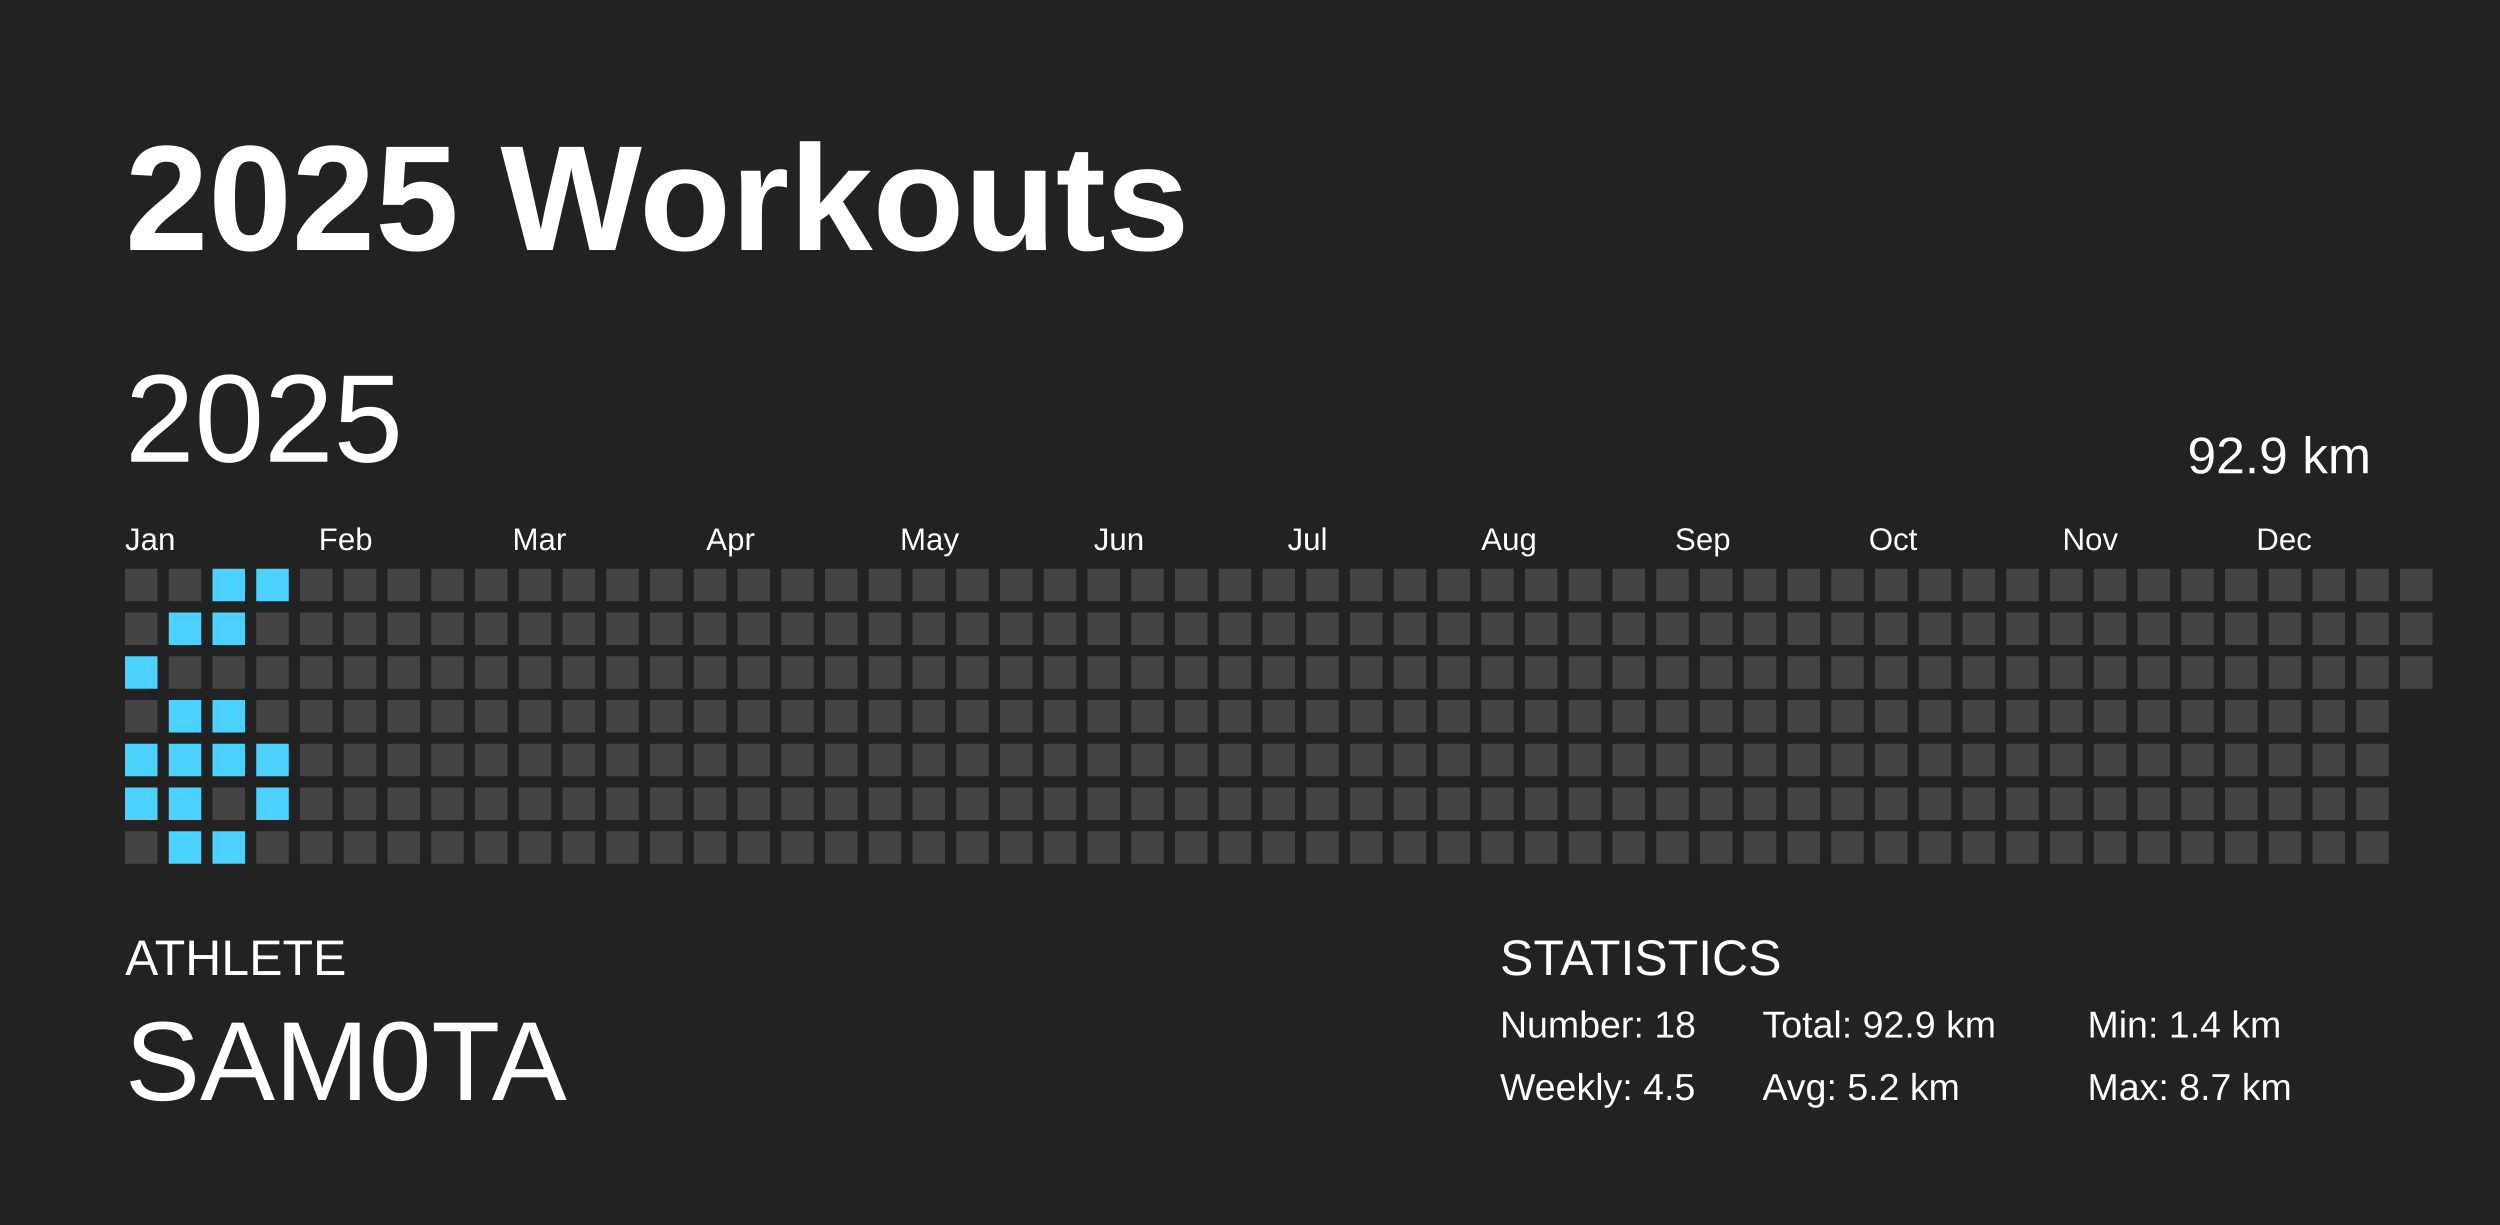
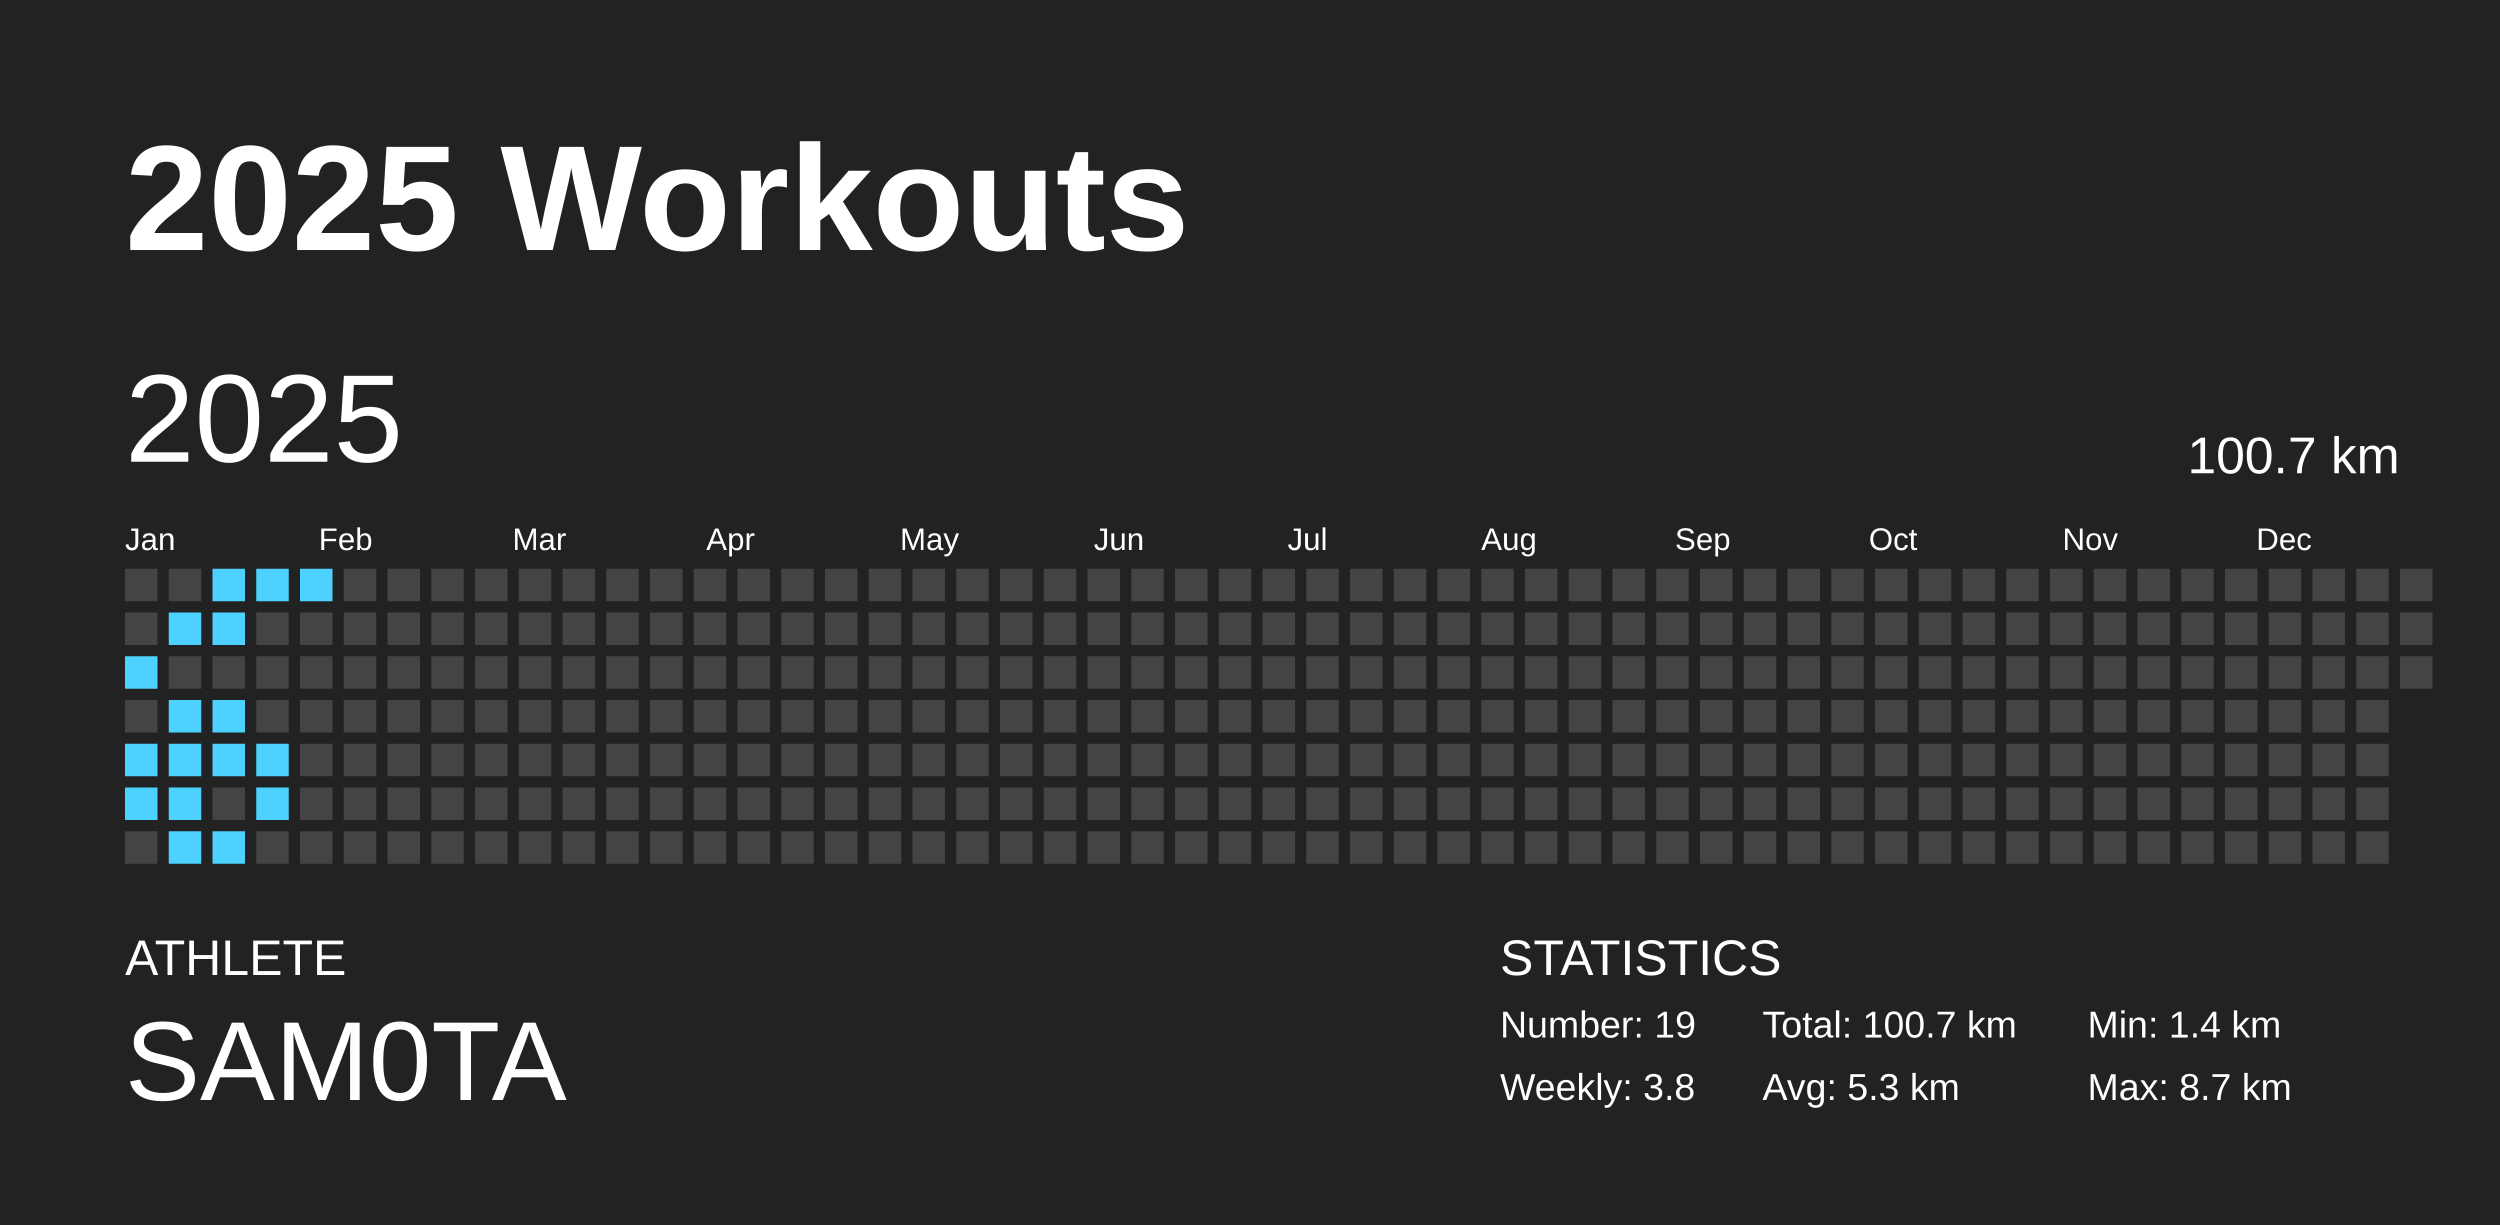
<svg xmlns="http://www.w3.org/2000/svg" baseProfile="full" height="98mm" version="1.1" viewBox="0,0,200,98" width="200mm">
  <defs />
  <rect fill="#222222" height="98" width="200" x="0" y="0" />
  <text fill="#FFFFFF" style="font-size:12px; font-family:Arial; font-weight:bold;" x="10" y="20">2025 Workouts</text>
  <text fill="#FFFFFF" style="font-size:4px; font-family:Arial" x="10" y="78">ATHLETE</text>
  <text fill="#FFFFFF" style="font-size:9px; font-family:Arial" x="10" y="88">SAM0TA</text>
  <text fill="#FFFFFF" style="font-size:4px; font-family:Arial" x="120" y="78">STATISTICS</text>
-   <text fill="#FFFFFF" style="font-size:3px; font-family:Arial" x="120" y="83">Number: 18</text>
-   <text fill="#FFFFFF" style="font-size:3px; font-family:Arial" x="120" y="88">Weekly: 4.5</text>
-   <text fill="#FFFFFF" style="font-size:3px; font-family:Arial" x="141" y="83">Total: 92.9 km</text>
-   <text fill="#FFFFFF" style="font-size:3px; font-family:Arial" x="141" y="88">Avg: 5.2 km</text>
+   <text fill="#FFFFFF" style="font-size:3px; font-family:Arial" x="120" y="83">Number: 19</text>
+   <text fill="#FFFFFF" style="font-size:3px; font-family:Arial" x="120" y="88">Weekly: 3.8</text>
+   <text fill="#FFFFFF" style="font-size:3px; font-family:Arial" x="141" y="83">Total: 100.7 km</text>
+   <text fill="#FFFFFF" style="font-size:3px; font-family:Arial" x="141" y="88">Avg: 5.3 km</text>
  <text fill="#FFFFFF" style="font-size:3px; font-family:Arial" x="167" y="83">Min: 1.4 km</text>
  <text fill="#FFFFFF" style="font-size:3px; font-family:Arial" x="167" y="88">Max: 8.7 km</text>
  <text dominant-baseline="hanging" fill="#FFFFFF" style="font-size:10.0px; font-family:Arial;" x="10" y="30">2025</text>
-   <text dominant-baseline="hanging" fill="#FFFFFF" style="font-size:4.125px; font-family:Arial;" x="175" y="35">92.9 km</text>
+   <text dominant-baseline="hanging" fill="#FFFFFF" style="font-size:4.125px; font-family:Arial;" x="175" y="35">100.7 km</text>
  <text fill="#FFFFFF" style="font-size:2.5px; font-family:Arial" x="10.0" y="44">Jan</text>
  <text fill="#FFFFFF" style="font-size:2.5px; font-family:Arial" x="25.5" y="44">Feb</text>
  <text fill="#FFFFFF" style="font-size:2.5px; font-family:Arial" x="41.0" y="44">Mar</text>
  <text fill="#FFFFFF" style="font-size:2.5px; font-family:Arial" x="56.5" y="44">Apr</text>
  <text fill="#FFFFFF" style="font-size:2.5px; font-family:Arial" x="72.0" y="44">May</text>
  <text fill="#FFFFFF" style="font-size:2.5px; font-family:Arial" x="87.5" y="44">Jun</text>
  <text fill="#FFFFFF" style="font-size:2.5px; font-family:Arial" x="103.0" y="44">Jul</text>
  <text fill="#FFFFFF" style="font-size:2.5px; font-family:Arial" x="118.5" y="44">Aug</text>
  <text fill="#FFFFFF" style="font-size:2.5px; font-family:Arial" x="134.0" y="44">Sep</text>
  <text fill="#FFFFFF" style="font-size:2.5px; font-family:Arial" x="149.5" y="44">Oct</text>
  <text fill="#FFFFFF" style="font-size:2.5px; font-family:Arial" x="165.0" y="44">Nov</text>
  <text fill="#FFFFFF" style="font-size:2.5px; font-family:Arial" x="180.5" y="44">Dec</text>
  <rect fill="#444444" height="2.6" width="2.6" x="10.0" y="45.5" />
  <rect fill="#444444" height="2.6" width="2.6" x="10.0" y="49.0" />
  <rect fill="#4dd2ff" height="2.6" width="2.6" x="10.0" y="52.5" />
  <rect fill="#444444" height="2.6" width="2.6" x="10.0" y="56.0" />
  <rect fill="#4dd2ff" height="2.6" width="2.6" x="10.0" y="59.5" />
  <rect fill="#4dd2ff" height="2.6" width="2.6" x="10.0" y="63.0" />
  <rect fill="#444444" height="2.6" width="2.6" x="10.0" y="66.5" />
  <rect fill="#444444" height="2.6" width="2.6" x="13.5" y="45.5" />
  <rect fill="#4dd2ff" height="2.6" width="2.6" x="13.5" y="49.0" />
  <rect fill="#444444" height="2.6" width="2.6" x="13.5" y="52.5" />
  <rect fill="#4dd2ff" height="2.6" width="2.6" x="13.5" y="56.0" />
  <rect fill="#4dd2ff" height="2.6" width="2.6" x="13.5" y="59.5" />
  <rect fill="#4dd2ff" height="2.6" width="2.6" x="13.5" y="63.0" />
  <rect fill="#4dd2ff" height="2.6" width="2.6" x="13.5" y="66.5" />
  <rect fill="#4dd2ff" height="2.6" width="2.6" x="17.0" y="45.5" />
  <rect fill="#4dd2ff" height="2.6" width="2.6" x="17.0" y="49.0" />
  <rect fill="#444444" height="2.6" width="2.6" x="17.0" y="52.5" />
  <rect fill="#4dd2ff" height="2.6" width="2.6" x="17.0" y="56.0" />
  <rect fill="#4dd2ff" height="2.6" width="2.6" x="17.0" y="59.5" />
  <rect fill="#444444" height="2.6" width="2.6" x="17.0" y="63.0" />
  <rect fill="#4dd2ff" height="2.6" width="2.6" x="17.0" y="66.5" />
  <rect fill="#4dd2ff" height="2.6" width="2.6" x="20.5" y="45.5" />
  <rect fill="#444444" height="2.6" width="2.6" x="20.5" y="49.0" />
  <rect fill="#444444" height="2.6" width="2.6" x="20.5" y="52.5" />
  <rect fill="#444444" height="2.6" width="2.6" x="20.5" y="56.0" />
  <rect fill="#4dd2ff" height="2.6" width="2.6" x="20.5" y="59.5" />
  <rect fill="#4dd2ff" height="2.6" width="2.6" x="20.5" y="63.0" />
  <rect fill="#444444" height="2.6" width="2.6" x="20.5" y="66.5" />
-   <rect fill="#444444" height="2.6" width="2.6" x="24.0" y="45.5" />
+   <rect fill="#4dd2ff" height="2.6" width="2.6" x="24.0" y="45.5" />
  <rect fill="#444444" height="2.6" width="2.6" x="24.0" y="49.0" />
  <rect fill="#444444" height="2.6" width="2.6" x="24.0" y="52.5" />
  <rect fill="#444444" height="2.6" width="2.6" x="24.0" y="56.0" />
  <rect fill="#444444" height="2.6" width="2.6" x="24.0" y="59.5" />
  <rect fill="#444444" height="2.6" width="2.6" x="24.0" y="63.0" />
  <rect fill="#444444" height="2.6" width="2.6" x="24.0" y="66.5" />
  <rect fill="#444444" height="2.6" width="2.6" x="27.5" y="45.5" />
  <rect fill="#444444" height="2.6" width="2.6" x="27.5" y="49.0" />
  <rect fill="#444444" height="2.6" width="2.6" x="27.5" y="52.5" />
  <rect fill="#444444" height="2.6" width="2.6" x="27.5" y="56.0" />
  <rect fill="#444444" height="2.6" width="2.6" x="27.5" y="59.5" />
  <rect fill="#444444" height="2.6" width="2.6" x="27.5" y="63.0" />
  <rect fill="#444444" height="2.6" width="2.6" x="27.5" y="66.5" />
  <rect fill="#444444" height="2.6" width="2.6" x="31.0" y="45.5" />
  <rect fill="#444444" height="2.6" width="2.6" x="31.0" y="49.0" />
  <rect fill="#444444" height="2.6" width="2.6" x="31.0" y="52.5" />
  <rect fill="#444444" height="2.6" width="2.6" x="31.0" y="56.0" />
  <rect fill="#444444" height="2.6" width="2.6" x="31.0" y="59.5" />
  <rect fill="#444444" height="2.6" width="2.6" x="31.0" y="63.0" />
  <rect fill="#444444" height="2.6" width="2.6" x="31.0" y="66.5" />
  <rect fill="#444444" height="2.6" width="2.6" x="34.5" y="45.5" />
  <rect fill="#444444" height="2.6" width="2.6" x="34.5" y="49.0" />
  <rect fill="#444444" height="2.6" width="2.6" x="34.5" y="52.5" />
  <rect fill="#444444" height="2.6" width="2.6" x="34.5" y="56.0" />
  <rect fill="#444444" height="2.6" width="2.6" x="34.5" y="59.5" />
  <rect fill="#444444" height="2.6" width="2.6" x="34.5" y="63.0" />
  <rect fill="#444444" height="2.6" width="2.6" x="34.5" y="66.5" />
  <rect fill="#444444" height="2.6" width="2.6" x="38.0" y="45.5" />
  <rect fill="#444444" height="2.6" width="2.6" x="38.0" y="49.0" />
  <rect fill="#444444" height="2.6" width="2.6" x="38.0" y="52.5" />
  <rect fill="#444444" height="2.6" width="2.6" x="38.0" y="56.0" />
  <rect fill="#444444" height="2.6" width="2.6" x="38.0" y="59.5" />
  <rect fill="#444444" height="2.6" width="2.6" x="38.0" y="63.0" />
  <rect fill="#444444" height="2.6" width="2.6" x="38.0" y="66.5" />
  <rect fill="#444444" height="2.6" width="2.6" x="41.5" y="45.5" />
  <rect fill="#444444" height="2.6" width="2.6" x="41.5" y="49.0" />
  <rect fill="#444444" height="2.6" width="2.6" x="41.5" y="52.5" />
  <rect fill="#444444" height="2.6" width="2.6" x="41.5" y="56.0" />
  <rect fill="#444444" height="2.6" width="2.6" x="41.5" y="59.5" />
  <rect fill="#444444" height="2.6" width="2.6" x="41.5" y="63.0" />
  <rect fill="#444444" height="2.6" width="2.6" x="41.5" y="66.5" />
  <rect fill="#444444" height="2.6" width="2.6" x="45.0" y="45.5" />
  <rect fill="#444444" height="2.6" width="2.6" x="45.0" y="49.0" />
  <rect fill="#444444" height="2.6" width="2.6" x="45.0" y="52.5" />
  <rect fill="#444444" height="2.6" width="2.6" x="45.0" y="56.0" />
  <rect fill="#444444" height="2.6" width="2.6" x="45.0" y="59.5" />
  <rect fill="#444444" height="2.6" width="2.6" x="45.0" y="63.0" />
  <rect fill="#444444" height="2.6" width="2.6" x="45.0" y="66.5" />
  <rect fill="#444444" height="2.6" width="2.6" x="48.5" y="45.5" />
  <rect fill="#444444" height="2.6" width="2.6" x="48.5" y="49.0" />
  <rect fill="#444444" height="2.6" width="2.6" x="48.5" y="52.5" />
  <rect fill="#444444" height="2.6" width="2.6" x="48.5" y="56.0" />
  <rect fill="#444444" height="2.6" width="2.6" x="48.5" y="59.5" />
  <rect fill="#444444" height="2.6" width="2.6" x="48.5" y="63.0" />
  <rect fill="#444444" height="2.6" width="2.6" x="48.5" y="66.5" />
  <rect fill="#444444" height="2.6" width="2.6" x="52.0" y="45.5" />
  <rect fill="#444444" height="2.6" width="2.6" x="52.0" y="49.0" />
  <rect fill="#444444" height="2.6" width="2.6" x="52.0" y="52.5" />
  <rect fill="#444444" height="2.6" width="2.6" x="52.0" y="56.0" />
  <rect fill="#444444" height="2.6" width="2.6" x="52.0" y="59.5" />
  <rect fill="#444444" height="2.6" width="2.6" x="52.0" y="63.0" />
  <rect fill="#444444" height="2.6" width="2.6" x="52.0" y="66.5" />
  <rect fill="#444444" height="2.6" width="2.6" x="55.5" y="45.5" />
  <rect fill="#444444" height="2.6" width="2.6" x="55.5" y="49.0" />
  <rect fill="#444444" height="2.6" width="2.6" x="55.5" y="52.5" />
  <rect fill="#444444" height="2.6" width="2.6" x="55.5" y="56.0" />
  <rect fill="#444444" height="2.6" width="2.6" x="55.5" y="59.5" />
  <rect fill="#444444" height="2.6" width="2.6" x="55.5" y="63.0" />
  <rect fill="#444444" height="2.6" width="2.6" x="55.5" y="66.5" />
  <rect fill="#444444" height="2.6" width="2.6" x="59.0" y="45.5" />
  <rect fill="#444444" height="2.6" width="2.6" x="59.0" y="49.0" />
  <rect fill="#444444" height="2.6" width="2.6" x="59.0" y="52.5" />
  <rect fill="#444444" height="2.6" width="2.6" x="59.0" y="56.0" />
  <rect fill="#444444" height="2.6" width="2.6" x="59.0" y="59.5" />
  <rect fill="#444444" height="2.6" width="2.6" x="59.0" y="63.0" />
  <rect fill="#444444" height="2.6" width="2.6" x="59.0" y="66.5" />
  <rect fill="#444444" height="2.6" width="2.6" x="62.5" y="45.5" />
  <rect fill="#444444" height="2.6" width="2.6" x="62.5" y="49.0" />
  <rect fill="#444444" height="2.6" width="2.6" x="62.5" y="52.5" />
  <rect fill="#444444" height="2.6" width="2.6" x="62.5" y="56.0" />
  <rect fill="#444444" height="2.6" width="2.6" x="62.5" y="59.5" />
  <rect fill="#444444" height="2.6" width="2.6" x="62.5" y="63.0" />
  <rect fill="#444444" height="2.6" width="2.6" x="62.5" y="66.5" />
  <rect fill="#444444" height="2.6" width="2.6" x="66.0" y="45.5" />
  <rect fill="#444444" height="2.6" width="2.6" x="66.0" y="49.0" />
  <rect fill="#444444" height="2.6" width="2.6" x="66.0" y="52.5" />
  <rect fill="#444444" height="2.6" width="2.6" x="66.0" y="56.0" />
  <rect fill="#444444" height="2.6" width="2.6" x="66.0" y="59.5" />
  <rect fill="#444444" height="2.6" width="2.6" x="66.0" y="63.0" />
  <rect fill="#444444" height="2.6" width="2.6" x="66.0" y="66.5" />
  <rect fill="#444444" height="2.6" width="2.6" x="69.5" y="45.5" />
  <rect fill="#444444" height="2.6" width="2.6" x="69.5" y="49.0" />
  <rect fill="#444444" height="2.6" width="2.6" x="69.5" y="52.5" />
  <rect fill="#444444" height="2.6" width="2.6" x="69.5" y="56.0" />
  <rect fill="#444444" height="2.6" width="2.6" x="69.5" y="59.5" />
  <rect fill="#444444" height="2.6" width="2.6" x="69.5" y="63.0" />
  <rect fill="#444444" height="2.6" width="2.6" x="69.5" y="66.5" />
  <rect fill="#444444" height="2.6" width="2.6" x="73.0" y="45.5" />
  <rect fill="#444444" height="2.6" width="2.6" x="73.0" y="49.0" />
  <rect fill="#444444" height="2.6" width="2.6" x="73.0" y="52.5" />
  <rect fill="#444444" height="2.6" width="2.6" x="73.0" y="56.0" />
  <rect fill="#444444" height="2.6" width="2.6" x="73.0" y="59.5" />
  <rect fill="#444444" height="2.6" width="2.6" x="73.0" y="63.0" />
  <rect fill="#444444" height="2.6" width="2.6" x="73.0" y="66.5" />
  <rect fill="#444444" height="2.6" width="2.6" x="76.5" y="45.5" />
  <rect fill="#444444" height="2.6" width="2.6" x="76.5" y="49.0" />
  <rect fill="#444444" height="2.6" width="2.6" x="76.5" y="52.5" />
  <rect fill="#444444" height="2.6" width="2.6" x="76.5" y="56.0" />
  <rect fill="#444444" height="2.6" width="2.6" x="76.5" y="59.5" />
  <rect fill="#444444" height="2.6" width="2.6" x="76.5" y="63.0" />
  <rect fill="#444444" height="2.6" width="2.6" x="76.5" y="66.5" />
  <rect fill="#444444" height="2.6" width="2.6" x="80.0" y="45.5" />
  <rect fill="#444444" height="2.6" width="2.6" x="80.0" y="49.0" />
  <rect fill="#444444" height="2.6" width="2.6" x="80.0" y="52.5" />
  <rect fill="#444444" height="2.6" width="2.6" x="80.0" y="56.0" />
  <rect fill="#444444" height="2.6" width="2.6" x="80.0" y="59.5" />
  <rect fill="#444444" height="2.6" width="2.6" x="80.0" y="63.0" />
  <rect fill="#444444" height="2.6" width="2.6" x="80.0" y="66.5" />
  <rect fill="#444444" height="2.6" width="2.6" x="83.5" y="45.5" />
  <rect fill="#444444" height="2.6" width="2.6" x="83.5" y="49.0" />
  <rect fill="#444444" height="2.6" width="2.6" x="83.5" y="52.5" />
  <rect fill="#444444" height="2.6" width="2.6" x="83.5" y="56.0" />
  <rect fill="#444444" height="2.6" width="2.6" x="83.5" y="59.5" />
  <rect fill="#444444" height="2.6" width="2.6" x="83.5" y="63.0" />
  <rect fill="#444444" height="2.6" width="2.6" x="83.5" y="66.5" />
  <rect fill="#444444" height="2.6" width="2.6" x="87.0" y="45.5" />
  <rect fill="#444444" height="2.6" width="2.6" x="87.0" y="49.0" />
  <rect fill="#444444" height="2.6" width="2.6" x="87.0" y="52.5" />
  <rect fill="#444444" height="2.6" width="2.6" x="87.0" y="56.0" />
  <rect fill="#444444" height="2.6" width="2.6" x="87.0" y="59.5" />
  <rect fill="#444444" height="2.6" width="2.6" x="87.0" y="63.0" />
  <rect fill="#444444" height="2.6" width="2.6" x="87.0" y="66.5" />
  <rect fill="#444444" height="2.6" width="2.6" x="90.5" y="45.5" />
  <rect fill="#444444" height="2.6" width="2.6" x="90.5" y="49.0" />
  <rect fill="#444444" height="2.6" width="2.6" x="90.5" y="52.5" />
  <rect fill="#444444" height="2.6" width="2.6" x="90.5" y="56.0" />
  <rect fill="#444444" height="2.6" width="2.6" x="90.5" y="59.5" />
  <rect fill="#444444" height="2.6" width="2.6" x="90.5" y="63.0" />
  <rect fill="#444444" height="2.6" width="2.6" x="90.5" y="66.5" />
  <rect fill="#444444" height="2.6" width="2.6" x="94.0" y="45.5" />
  <rect fill="#444444" height="2.6" width="2.6" x="94.0" y="49.0" />
  <rect fill="#444444" height="2.6" width="2.6" x="94.0" y="52.5" />
  <rect fill="#444444" height="2.6" width="2.6" x="94.0" y="56.0" />
  <rect fill="#444444" height="2.6" width="2.6" x="94.0" y="59.5" />
  <rect fill="#444444" height="2.6" width="2.6" x="94.0" y="63.0" />
  <rect fill="#444444" height="2.6" width="2.6" x="94.0" y="66.5" />
  <rect fill="#444444" height="2.6" width="2.6" x="97.5" y="45.5" />
  <rect fill="#444444" height="2.6" width="2.6" x="97.5" y="49.0" />
  <rect fill="#444444" height="2.6" width="2.6" x="97.5" y="52.5" />
  <rect fill="#444444" height="2.6" width="2.6" x="97.5" y="56.0" />
  <rect fill="#444444" height="2.6" width="2.6" x="97.5" y="59.5" />
  <rect fill="#444444" height="2.6" width="2.6" x="97.5" y="63.0" />
  <rect fill="#444444" height="2.6" width="2.6" x="97.5" y="66.5" />
  <rect fill="#444444" height="2.6" width="2.6" x="101.0" y="45.5" />
  <rect fill="#444444" height="2.6" width="2.6" x="101.0" y="49.0" />
  <rect fill="#444444" height="2.6" width="2.6" x="101.0" y="52.5" />
  <rect fill="#444444" height="2.6" width="2.6" x="101.0" y="56.0" />
  <rect fill="#444444" height="2.6" width="2.6" x="101.0" y="59.5" />
  <rect fill="#444444" height="2.6" width="2.6" x="101.0" y="63.0" />
  <rect fill="#444444" height="2.6" width="2.6" x="101.0" y="66.5" />
  <rect fill="#444444" height="2.6" width="2.6" x="104.5" y="45.5" />
  <rect fill="#444444" height="2.6" width="2.6" x="104.5" y="49.0" />
  <rect fill="#444444" height="2.6" width="2.6" x="104.5" y="52.5" />
  <rect fill="#444444" height="2.6" width="2.6" x="104.5" y="56.0" />
  <rect fill="#444444" height="2.6" width="2.6" x="104.5" y="59.5" />
  <rect fill="#444444" height="2.6" width="2.6" x="104.5" y="63.0" />
  <rect fill="#444444" height="2.6" width="2.6" x="104.5" y="66.5" />
  <rect fill="#444444" height="2.6" width="2.6" x="108.0" y="45.5" />
  <rect fill="#444444" height="2.6" width="2.6" x="108.0" y="49.0" />
  <rect fill="#444444" height="2.6" width="2.6" x="108.0" y="52.5" />
  <rect fill="#444444" height="2.6" width="2.6" x="108.0" y="56.0" />
  <rect fill="#444444" height="2.6" width="2.6" x="108.0" y="59.5" />
  <rect fill="#444444" height="2.6" width="2.6" x="108.0" y="63.0" />
  <rect fill="#444444" height="2.6" width="2.6" x="108.0" y="66.5" />
  <rect fill="#444444" height="2.6" width="2.6" x="111.5" y="45.5" />
  <rect fill="#444444" height="2.6" width="2.6" x="111.5" y="49.0" />
  <rect fill="#444444" height="2.6" width="2.6" x="111.5" y="52.5" />
  <rect fill="#444444" height="2.6" width="2.6" x="111.5" y="56.0" />
  <rect fill="#444444" height="2.6" width="2.6" x="111.5" y="59.5" />
  <rect fill="#444444" height="2.6" width="2.6" x="111.5" y="63.0" />
  <rect fill="#444444" height="2.6" width="2.6" x="111.5" y="66.5" />
  <rect fill="#444444" height="2.6" width="2.6" x="115.0" y="45.5" />
  <rect fill="#444444" height="2.6" width="2.6" x="115.0" y="49.0" />
  <rect fill="#444444" height="2.6" width="2.6" x="115.0" y="52.5" />
  <rect fill="#444444" height="2.6" width="2.6" x="115.0" y="56.0" />
  <rect fill="#444444" height="2.6" width="2.6" x="115.0" y="59.5" />
  <rect fill="#444444" height="2.6" width="2.6" x="115.0" y="63.0" />
  <rect fill="#444444" height="2.6" width="2.6" x="115.0" y="66.5" />
  <rect fill="#444444" height="2.6" width="2.6" x="118.5" y="45.5" />
  <rect fill="#444444" height="2.6" width="2.6" x="118.5" y="49.0" />
  <rect fill="#444444" height="2.6" width="2.6" x="118.5" y="52.5" />
  <rect fill="#444444" height="2.6" width="2.6" x="118.5" y="56.0" />
  <rect fill="#444444" height="2.6" width="2.6" x="118.5" y="59.5" />
  <rect fill="#444444" height="2.6" width="2.6" x="118.5" y="63.0" />
  <rect fill="#444444" height="2.6" width="2.6" x="118.5" y="66.5" />
  <rect fill="#444444" height="2.6" width="2.6" x="122.0" y="45.5" />
  <rect fill="#444444" height="2.6" width="2.6" x="122.0" y="49.0" />
  <rect fill="#444444" height="2.6" width="2.6" x="122.0" y="52.5" />
  <rect fill="#444444" height="2.6" width="2.6" x="122.0" y="56.0" />
  <rect fill="#444444" height="2.6" width="2.6" x="122.0" y="59.5" />
  <rect fill="#444444" height="2.6" width="2.6" x="122.0" y="63.0" />
  <rect fill="#444444" height="2.6" width="2.6" x="122.0" y="66.5" />
  <rect fill="#444444" height="2.6" width="2.6" x="125.5" y="45.5" />
  <rect fill="#444444" height="2.6" width="2.6" x="125.5" y="49.0" />
  <rect fill="#444444" height="2.6" width="2.6" x="125.5" y="52.5" />
  <rect fill="#444444" height="2.6" width="2.6" x="125.5" y="56.0" />
  <rect fill="#444444" height="2.6" width="2.6" x="125.5" y="59.5" />
  <rect fill="#444444" height="2.6" width="2.6" x="125.5" y="63.0" />
  <rect fill="#444444" height="2.6" width="2.6" x="125.5" y="66.5" />
  <rect fill="#444444" height="2.6" width="2.6" x="129.0" y="45.5" />
  <rect fill="#444444" height="2.6" width="2.6" x="129.0" y="49.0" />
  <rect fill="#444444" height="2.6" width="2.6" x="129.0" y="52.5" />
  <rect fill="#444444" height="2.6" width="2.6" x="129.0" y="56.0" />
  <rect fill="#444444" height="2.6" width="2.6" x="129.0" y="59.5" />
  <rect fill="#444444" height="2.6" width="2.6" x="129.0" y="63.0" />
  <rect fill="#444444" height="2.6" width="2.6" x="129.0" y="66.5" />
  <rect fill="#444444" height="2.6" width="2.6" x="132.5" y="45.5" />
  <rect fill="#444444" height="2.6" width="2.6" x="132.5" y="49.0" />
  <rect fill="#444444" height="2.6" width="2.6" x="132.5" y="52.5" />
  <rect fill="#444444" height="2.6" width="2.6" x="132.5" y="56.0" />
  <rect fill="#444444" height="2.6" width="2.6" x="132.5" y="59.5" />
  <rect fill="#444444" height="2.6" width="2.6" x="132.5" y="63.0" />
  <rect fill="#444444" height="2.6" width="2.6" x="132.5" y="66.5" />
  <rect fill="#444444" height="2.6" width="2.6" x="136.0" y="45.5" />
  <rect fill="#444444" height="2.6" width="2.6" x="136.0" y="49.0" />
  <rect fill="#444444" height="2.6" width="2.6" x="136.0" y="52.5" />
  <rect fill="#444444" height="2.6" width="2.6" x="136.0" y="56.0" />
  <rect fill="#444444" height="2.6" width="2.6" x="136.0" y="59.5" />
  <rect fill="#444444" height="2.6" width="2.6" x="136.0" y="63.0" />
  <rect fill="#444444" height="2.6" width="2.6" x="136.0" y="66.5" />
  <rect fill="#444444" height="2.6" width="2.6" x="139.5" y="45.5" />
  <rect fill="#444444" height="2.6" width="2.6" x="139.5" y="49.0" />
  <rect fill="#444444" height="2.6" width="2.6" x="139.5" y="52.5" />
  <rect fill="#444444" height="2.6" width="2.6" x="139.5" y="56.0" />
  <rect fill="#444444" height="2.6" width="2.6" x="139.5" y="59.5" />
  <rect fill="#444444" height="2.6" width="2.6" x="139.5" y="63.0" />
  <rect fill="#444444" height="2.6" width="2.6" x="139.5" y="66.5" />
  <rect fill="#444444" height="2.6" width="2.6" x="143.0" y="45.5" />
  <rect fill="#444444" height="2.6" width="2.6" x="143.0" y="49.0" />
  <rect fill="#444444" height="2.6" width="2.6" x="143.0" y="52.5" />
  <rect fill="#444444" height="2.6" width="2.6" x="143.0" y="56.0" />
  <rect fill="#444444" height="2.6" width="2.6" x="143.0" y="59.5" />
  <rect fill="#444444" height="2.6" width="2.6" x="143.0" y="63.0" />
  <rect fill="#444444" height="2.6" width="2.6" x="143.0" y="66.5" />
  <rect fill="#444444" height="2.6" width="2.6" x="146.5" y="45.5" />
  <rect fill="#444444" height="2.6" width="2.6" x="146.5" y="49.0" />
  <rect fill="#444444" height="2.6" width="2.6" x="146.5" y="52.5" />
  <rect fill="#444444" height="2.6" width="2.6" x="146.5" y="56.0" />
  <rect fill="#444444" height="2.6" width="2.6" x="146.5" y="59.5" />
  <rect fill="#444444" height="2.6" width="2.6" x="146.5" y="63.0" />
  <rect fill="#444444" height="2.6" width="2.6" x="146.5" y="66.5" />
  <rect fill="#444444" height="2.6" width="2.6" x="150.0" y="45.5" />
  <rect fill="#444444" height="2.6" width="2.6" x="150.0" y="49.0" />
  <rect fill="#444444" height="2.6" width="2.6" x="150.0" y="52.5" />
  <rect fill="#444444" height="2.6" width="2.6" x="150.0" y="56.0" />
  <rect fill="#444444" height="2.6" width="2.6" x="150.0" y="59.5" />
  <rect fill="#444444" height="2.6" width="2.6" x="150.0" y="63.0" />
  <rect fill="#444444" height="2.6" width="2.6" x="150.0" y="66.5" />
  <rect fill="#444444" height="2.6" width="2.6" x="153.5" y="45.5" />
  <rect fill="#444444" height="2.6" width="2.6" x="153.5" y="49.0" />
  <rect fill="#444444" height="2.6" width="2.6" x="153.5" y="52.5" />
  <rect fill="#444444" height="2.6" width="2.6" x="153.5" y="56.0" />
  <rect fill="#444444" height="2.6" width="2.6" x="153.5" y="59.5" />
  <rect fill="#444444" height="2.6" width="2.6" x="153.5" y="63.0" />
  <rect fill="#444444" height="2.6" width="2.6" x="153.5" y="66.5" />
  <rect fill="#444444" height="2.6" width="2.6" x="157.0" y="45.5" />
  <rect fill="#444444" height="2.6" width="2.6" x="157.0" y="49.0" />
  <rect fill="#444444" height="2.6" width="2.6" x="157.0" y="52.5" />
  <rect fill="#444444" height="2.6" width="2.6" x="157.0" y="56.0" />
  <rect fill="#444444" height="2.6" width="2.6" x="157.0" y="59.5" />
  <rect fill="#444444" height="2.6" width="2.6" x="157.0" y="63.0" />
  <rect fill="#444444" height="2.6" width="2.6" x="157.0" y="66.5" />
  <rect fill="#444444" height="2.6" width="2.6" x="160.5" y="45.5" />
  <rect fill="#444444" height="2.6" width="2.6" x="160.5" y="49.0" />
  <rect fill="#444444" height="2.6" width="2.6" x="160.5" y="52.5" />
  <rect fill="#444444" height="2.6" width="2.6" x="160.5" y="56.0" />
  <rect fill="#444444" height="2.6" width="2.6" x="160.5" y="59.5" />
  <rect fill="#444444" height="2.6" width="2.6" x="160.5" y="63.0" />
  <rect fill="#444444" height="2.6" width="2.6" x="160.5" y="66.5" />
  <rect fill="#444444" height="2.6" width="2.6" x="164.0" y="45.5" />
  <rect fill="#444444" height="2.6" width="2.6" x="164.0" y="49.0" />
  <rect fill="#444444" height="2.6" width="2.6" x="164.0" y="52.5" />
  <rect fill="#444444" height="2.6" width="2.6" x="164.0" y="56.0" />
  <rect fill="#444444" height="2.6" width="2.6" x="164.0" y="59.5" />
  <rect fill="#444444" height="2.6" width="2.6" x="164.0" y="63.0" />
  <rect fill="#444444" height="2.6" width="2.6" x="164.0" y="66.5" />
  <rect fill="#444444" height="2.6" width="2.6" x="167.5" y="45.5" />
  <rect fill="#444444" height="2.6" width="2.6" x="167.5" y="49.0" />
  <rect fill="#444444" height="2.6" width="2.6" x="167.5" y="52.5" />
  <rect fill="#444444" height="2.6" width="2.6" x="167.5" y="56.0" />
  <rect fill="#444444" height="2.6" width="2.6" x="167.5" y="59.5" />
  <rect fill="#444444" height="2.6" width="2.6" x="167.5" y="63.0" />
  <rect fill="#444444" height="2.6" width="2.6" x="167.5" y="66.5" />
  <rect fill="#444444" height="2.6" width="2.6" x="171.0" y="45.5" />
  <rect fill="#444444" height="2.6" width="2.6" x="171.0" y="49.0" />
  <rect fill="#444444" height="2.6" width="2.6" x="171.0" y="52.5" />
  <rect fill="#444444" height="2.6" width="2.6" x="171.0" y="56.0" />
  <rect fill="#444444" height="2.6" width="2.6" x="171.0" y="59.5" />
  <rect fill="#444444" height="2.6" width="2.6" x="171.0" y="63.0" />
  <rect fill="#444444" height="2.6" width="2.6" x="171.0" y="66.5" />
  <rect fill="#444444" height="2.6" width="2.6" x="174.5" y="45.5" />
  <rect fill="#444444" height="2.6" width="2.6" x="174.5" y="49.0" />
  <rect fill="#444444" height="2.6" width="2.6" x="174.5" y="52.5" />
  <rect fill="#444444" height="2.6" width="2.6" x="174.5" y="56.0" />
  <rect fill="#444444" height="2.6" width="2.6" x="174.5" y="59.5" />
  <rect fill="#444444" height="2.6" width="2.6" x="174.5" y="63.0" />
  <rect fill="#444444" height="2.6" width="2.6" x="174.5" y="66.5" />
  <rect fill="#444444" height="2.6" width="2.6" x="178.0" y="45.5" />
  <rect fill="#444444" height="2.6" width="2.6" x="178.0" y="49.0" />
  <rect fill="#444444" height="2.6" width="2.6" x="178.0" y="52.5" />
  <rect fill="#444444" height="2.6" width="2.6" x="178.0" y="56.0" />
  <rect fill="#444444" height="2.6" width="2.6" x="178.0" y="59.5" />
  <rect fill="#444444" height="2.6" width="2.6" x="178.0" y="63.0" />
  <rect fill="#444444" height="2.6" width="2.6" x="178.0" y="66.5" />
  <rect fill="#444444" height="2.6" width="2.6" x="181.5" y="45.5" />
  <rect fill="#444444" height="2.6" width="2.6" x="181.5" y="49.0" />
  <rect fill="#444444" height="2.6" width="2.6" x="181.5" y="52.5" />
  <rect fill="#444444" height="2.6" width="2.6" x="181.5" y="56.0" />
  <rect fill="#444444" height="2.6" width="2.6" x="181.5" y="59.5" />
  <rect fill="#444444" height="2.6" width="2.6" x="181.5" y="63.0" />
  <rect fill="#444444" height="2.6" width="2.6" x="181.5" y="66.5" />
  <rect fill="#444444" height="2.6" width="2.6" x="185.0" y="45.5" />
  <rect fill="#444444" height="2.6" width="2.6" x="185.0" y="49.0" />
  <rect fill="#444444" height="2.6" width="2.6" x="185.0" y="52.5" />
  <rect fill="#444444" height="2.6" width="2.6" x="185.0" y="56.0" />
  <rect fill="#444444" height="2.6" width="2.6" x="185.0" y="59.5" />
  <rect fill="#444444" height="2.6" width="2.6" x="185.0" y="63.0" />
  <rect fill="#444444" height="2.6" width="2.6" x="185.0" y="66.5" />
  <rect fill="#444444" height="2.6" width="2.6" x="188.5" y="45.5" />
  <rect fill="#444444" height="2.6" width="2.6" x="188.5" y="49.0" />
  <rect fill="#444444" height="2.6" width="2.6" x="188.5" y="52.5" />
  <rect fill="#444444" height="2.6" width="2.6" x="188.5" y="56.0" />
  <rect fill="#444444" height="2.6" width="2.6" x="188.5" y="59.5" />
  <rect fill="#444444" height="2.6" width="2.6" x="188.5" y="63.0" />
  <rect fill="#444444" height="2.6" width="2.6" x="188.5" y="66.5" />
  <rect fill="#444444" height="2.6" width="2.6" x="192.0" y="45.5" />
  <rect fill="#444444" height="2.6" width="2.6" x="192.0" y="49.0" />
  <rect fill="#444444" height="2.6" width="2.6" x="192.0" y="52.5" />
</svg>
